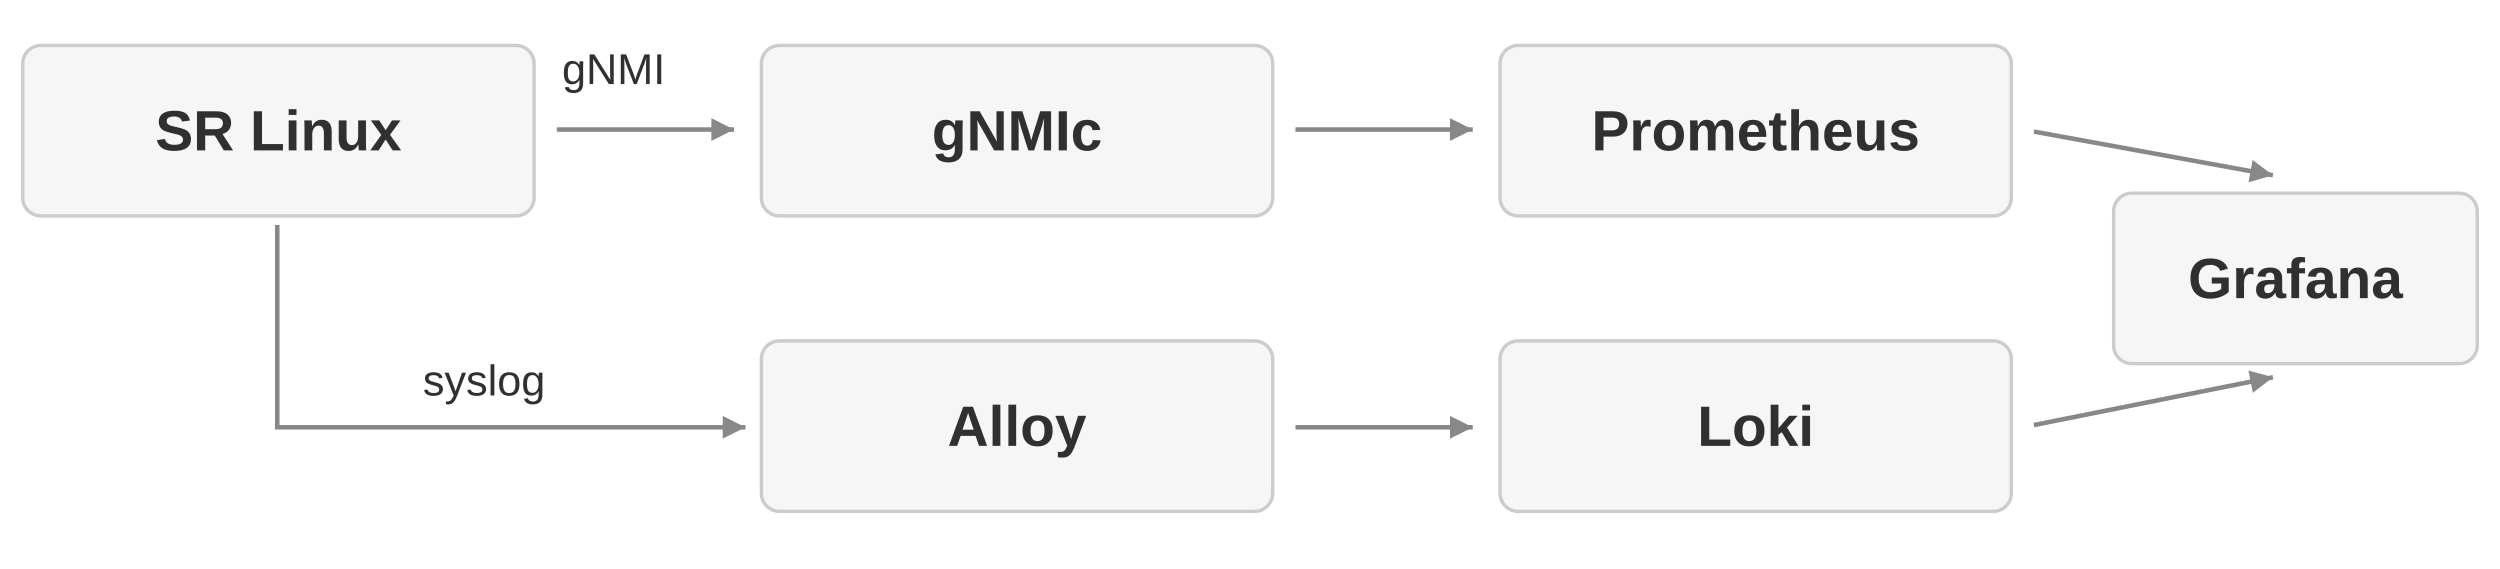
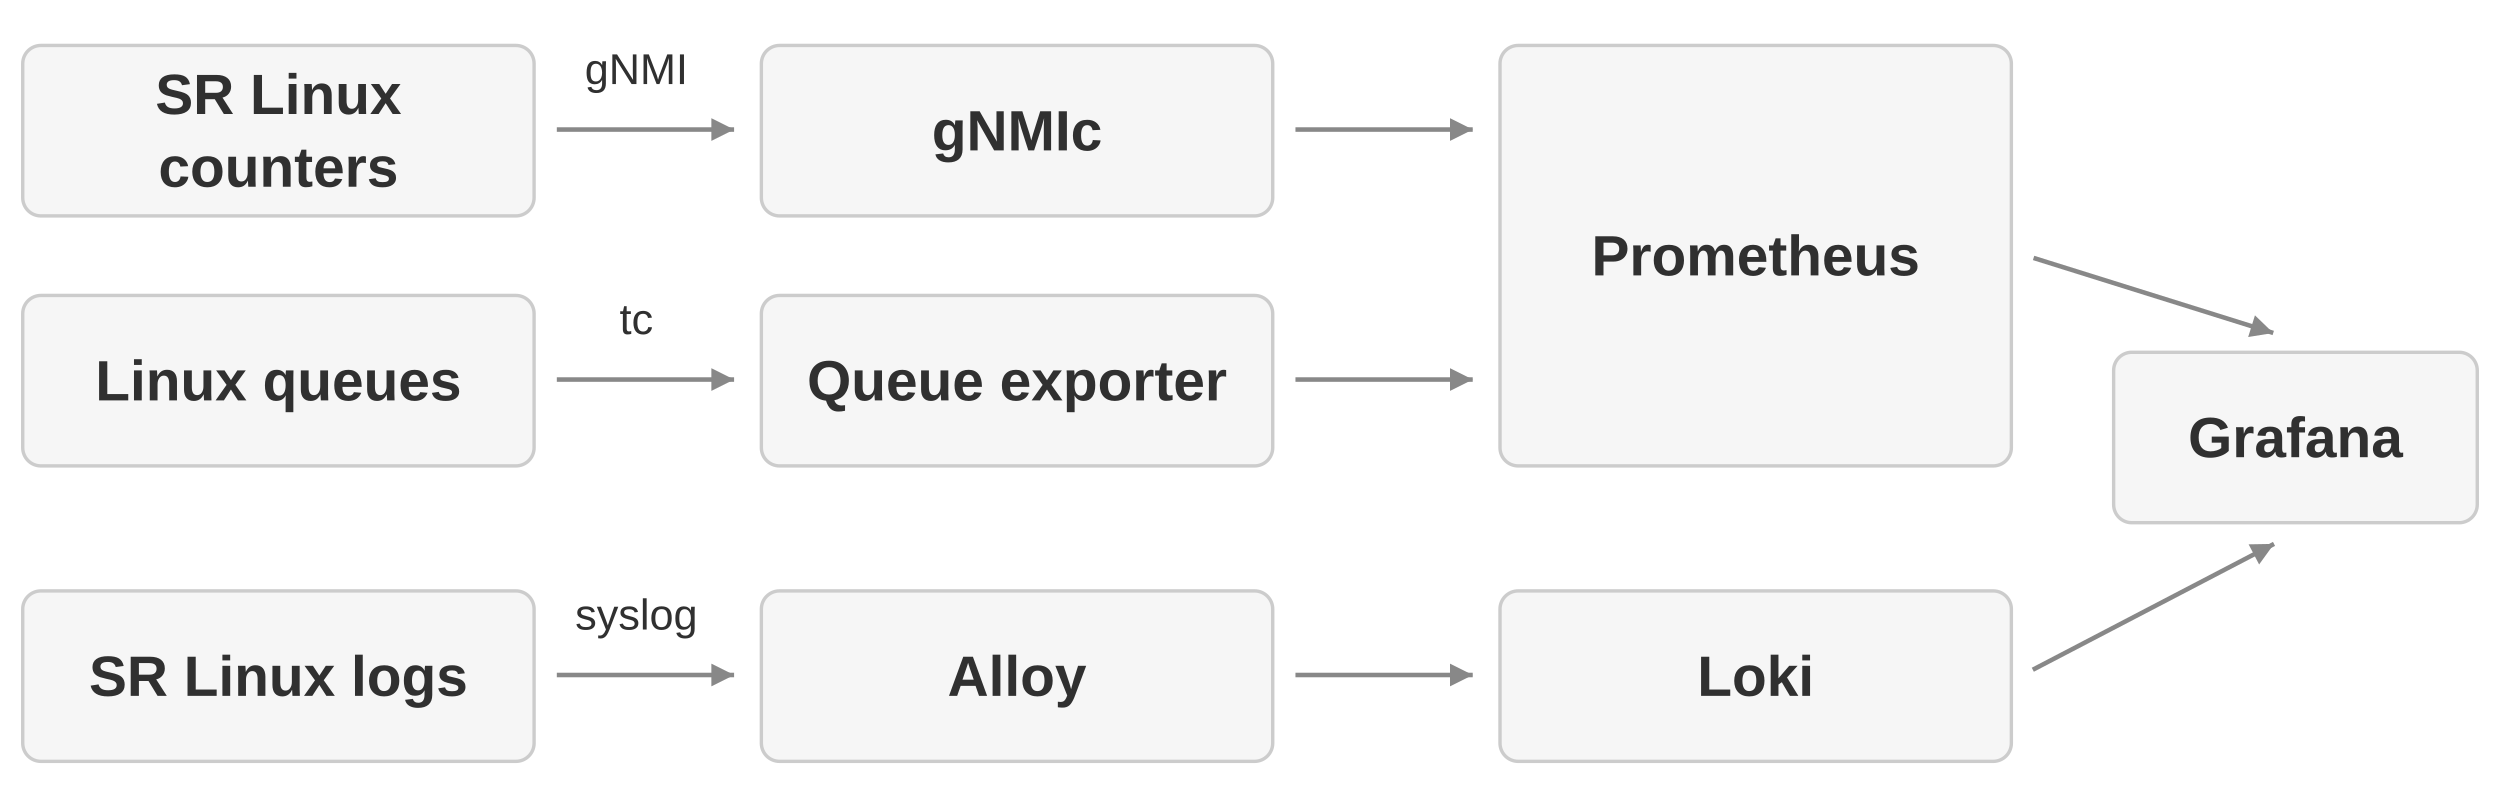
- <svg xmlns="http://www.w3.org/2000/svg" width="1100" height="250" viewBox="0 0 1100 250" role="img" aria-label="Explanatory course diagram">
+ <svg xmlns="http://www.w3.org/2000/svg" width="1100" height="355" viewBox="0 0 1100 355" role="img" aria-label="Explanatory course diagram">
  <defs>
    <marker id="arrow" viewBox="0 0 8 8" markerUnits="userSpaceOnUse" markerWidth="10" markerHeight="10" refX="8" refY="4" orient="auto">
      <path d="M0,0 L8,4 L0,8" fill="#888888" />
    </marker>
    <marker id="arrow-grey" viewBox="0 0 8 8" markerUnits="userSpaceOnUse" markerWidth="10" markerHeight="10" refX="8" refY="4" orient="auto">
      <path d="M0,0 L8,4 L0,8" fill="#888888" />
    </marker>
  </defs>
  <g font-family="Arial, Liberation Sans, sans-serif">
    <rect x="10" y="20" width="225" height="75" rx="8" fill="#f6f6f6" stroke="#cccccc" stroke-width="1.5" />
-     <text dominant-baseline="central" x="122.5" y="57.5" font-size="25" text-anchor="middle" fill="#303030" font-weight="700">SR Linux</text>
+     <text dominant-baseline="central" x="122.5" y="41.5" font-size="25" text-anchor="middle" fill="#303030" font-weight="700">SR Linux</text>
+     <text dominant-baseline="central" x="122.5" y="73.5" font-size="25" text-anchor="middle" fill="#303030" font-weight="700">counters</text>
    <rect x="335" y="20" width="225" height="75" rx="8" fill="#f6f6f6" stroke="#cccccc" stroke-width="1.5" />
    <text dominant-baseline="central" x="447.5" y="57.5" font-size="25" text-anchor="middle" fill="#303030" font-weight="700">gNMIc</text>
-     <rect x="660" y="20" width="225" height="75" rx="8" fill="#f6f6f6" stroke="#cccccc" stroke-width="1.5" />
-     <text dominant-baseline="central" x="772.5" y="57.5" font-size="25" text-anchor="middle" fill="#303030" font-weight="700">Prometheus</text>
-     <rect x="335" y="150" width="225" height="75" rx="8" fill="#f6f6f6" stroke="#cccccc" stroke-width="1.5" />
-     <text dominant-baseline="central" x="447.5" y="187.5" font-size="25" text-anchor="middle" fill="#303030" font-weight="700">Alloy</text>
-     <rect x="660" y="150" width="225" height="75" rx="8" fill="#f6f6f6" stroke="#cccccc" stroke-width="1.5" />
-     <text dominant-baseline="central" x="772.5" y="187.5" font-size="25" text-anchor="middle" fill="#303030" font-weight="700">Loki</text>
-     <rect x="930" y="85" width="160" height="75" rx="8" fill="#f6f6f6" stroke="#cccccc" stroke-width="1.5" />
-     <text dominant-baseline="central" x="1010.0" y="122.5" font-size="25" text-anchor="middle" fill="#303030" font-weight="700">Grafana</text>
+     <rect x="10" y="130" width="225" height="75" rx="8" fill="#f6f6f6" stroke="#cccccc" stroke-width="1.5" />
+     <text dominant-baseline="central" x="122.5" y="167.5" font-size="25" text-anchor="middle" fill="#303030" font-weight="700">Linux queues</text>
+     <rect x="335" y="130" width="225" height="75" rx="8" fill="#f6f6f6" stroke="#cccccc" stroke-width="1.5" />
+     <text dominant-baseline="central" x="447.5" y="167.5" font-size="25" text-anchor="middle" fill="#303030" font-weight="700">Queue exporter</text>
+     <rect x="660" y="20" width="225" height="185" rx="8" fill="#f6f6f6" stroke="#cccccc" stroke-width="1.5" />
+     <text dominant-baseline="central" x="772.5" y="112.5" font-size="25" text-anchor="middle" fill="#303030" font-weight="700">Prometheus</text>
+     <rect x="10" y="260" width="225" height="75" rx="8" fill="#f6f6f6" stroke="#cccccc" stroke-width="1.5" />
+     <text dominant-baseline="central" x="122.5" y="297.5" font-size="25" text-anchor="middle" fill="#303030" font-weight="700">SR Linux logs</text>
+     <rect x="335" y="260" width="225" height="75" rx="8" fill="#f6f6f6" stroke="#cccccc" stroke-width="1.5" />
+     <text dominant-baseline="central" x="447.5" y="297.5" font-size="25" text-anchor="middle" fill="#303030" font-weight="700">Alloy</text>
+     <rect x="660" y="260" width="225" height="75" rx="8" fill="#f6f6f6" stroke="#cccccc" stroke-width="1.5" />
+     <text dominant-baseline="central" x="772.5" y="297.5" font-size="25" text-anchor="middle" fill="#303030" font-weight="700">Loki</text>
+     <rect x="930" y="155" width="160" height="75" rx="8" fill="#f6f6f6" stroke="#cccccc" stroke-width="1.5" />
+     <text dominant-baseline="central" x="1010.0" y="192.5" font-size="25" text-anchor="middle" fill="#303030" font-weight="700">Grafana</text>
    <path d="M245.0,57.0 L323.0,57.0" fill="none" stroke="#888888" stroke-width="2" marker-end="url(#arrow-grey)" />
    <path d="M570.0,57.0 L648.0,57.0" fill="none" stroke="#888888" stroke-width="2" marker-end="url(#arrow-grey)" />
-     <path d="M894.919,57.898 L1000.081,77.102" fill="none" stroke="#888888" stroke-width="2" marker-end="url(#arrow-grey)" />
-     <path d="M122,99 V188 H328" fill="none" stroke="#888888" stroke-width="2" marker-end="url(#arrow-grey)" />
-     <path d="M570.0,188.0 L648.0,188.0" fill="none" stroke="#888888" stroke-width="2" marker-end="url(#arrow-grey)" />
-     <path d="M894.903,187.019 L1000.097,165.981" fill="none" stroke="#888888" stroke-width="2" marker-end="url(#arrow-grey)" />
-     <text x="270" y="37" font-size="19" text-anchor="middle" fill="#303030" font-weight="400">gNMI</text>
-     <text x="213" y="174" font-size="19" text-anchor="middle" fill="#303030" font-weight="400">syslog</text>
+     <path d="M245.0,167.0 L323.0,167.0" fill="none" stroke="#888888" stroke-width="2" marker-end="url(#arrow-grey)" />
+     <path d="M570.0,167.0 L648.0,167.0" fill="none" stroke="#888888" stroke-width="2" marker-end="url(#arrow-grey)" />
+     <path d="M245.0,297.0 L323.0,297.0" fill="none" stroke="#888888" stroke-width="2" marker-end="url(#arrow-grey)" />
+     <path d="M570.0,297.0 L648.0,297.0" fill="none" stroke="#888888" stroke-width="2" marker-end="url(#arrow-grey)" />
+     <path d="M894.772,113.494 L1000.228,146.506" fill="none" stroke="#888888" stroke-width="2" marker-end="url(#arrow-grey)" />
+     <path d="M894.433,294.687 L1000.567,239.313" fill="none" stroke="#888888" stroke-width="2" marker-end="url(#arrow-grey)" />
+     <text x="280" y="37" font-size="19" text-anchor="middle" fill="#303030" font-weight="400">gNMI</text>
+     <text x="280" y="147" font-size="19" text-anchor="middle" fill="#303030" font-weight="400">tc</text>
+     <text x="280" y="277" font-size="19" text-anchor="middle" fill="#303030" font-weight="400">syslog</text>
  </g>
</svg>
